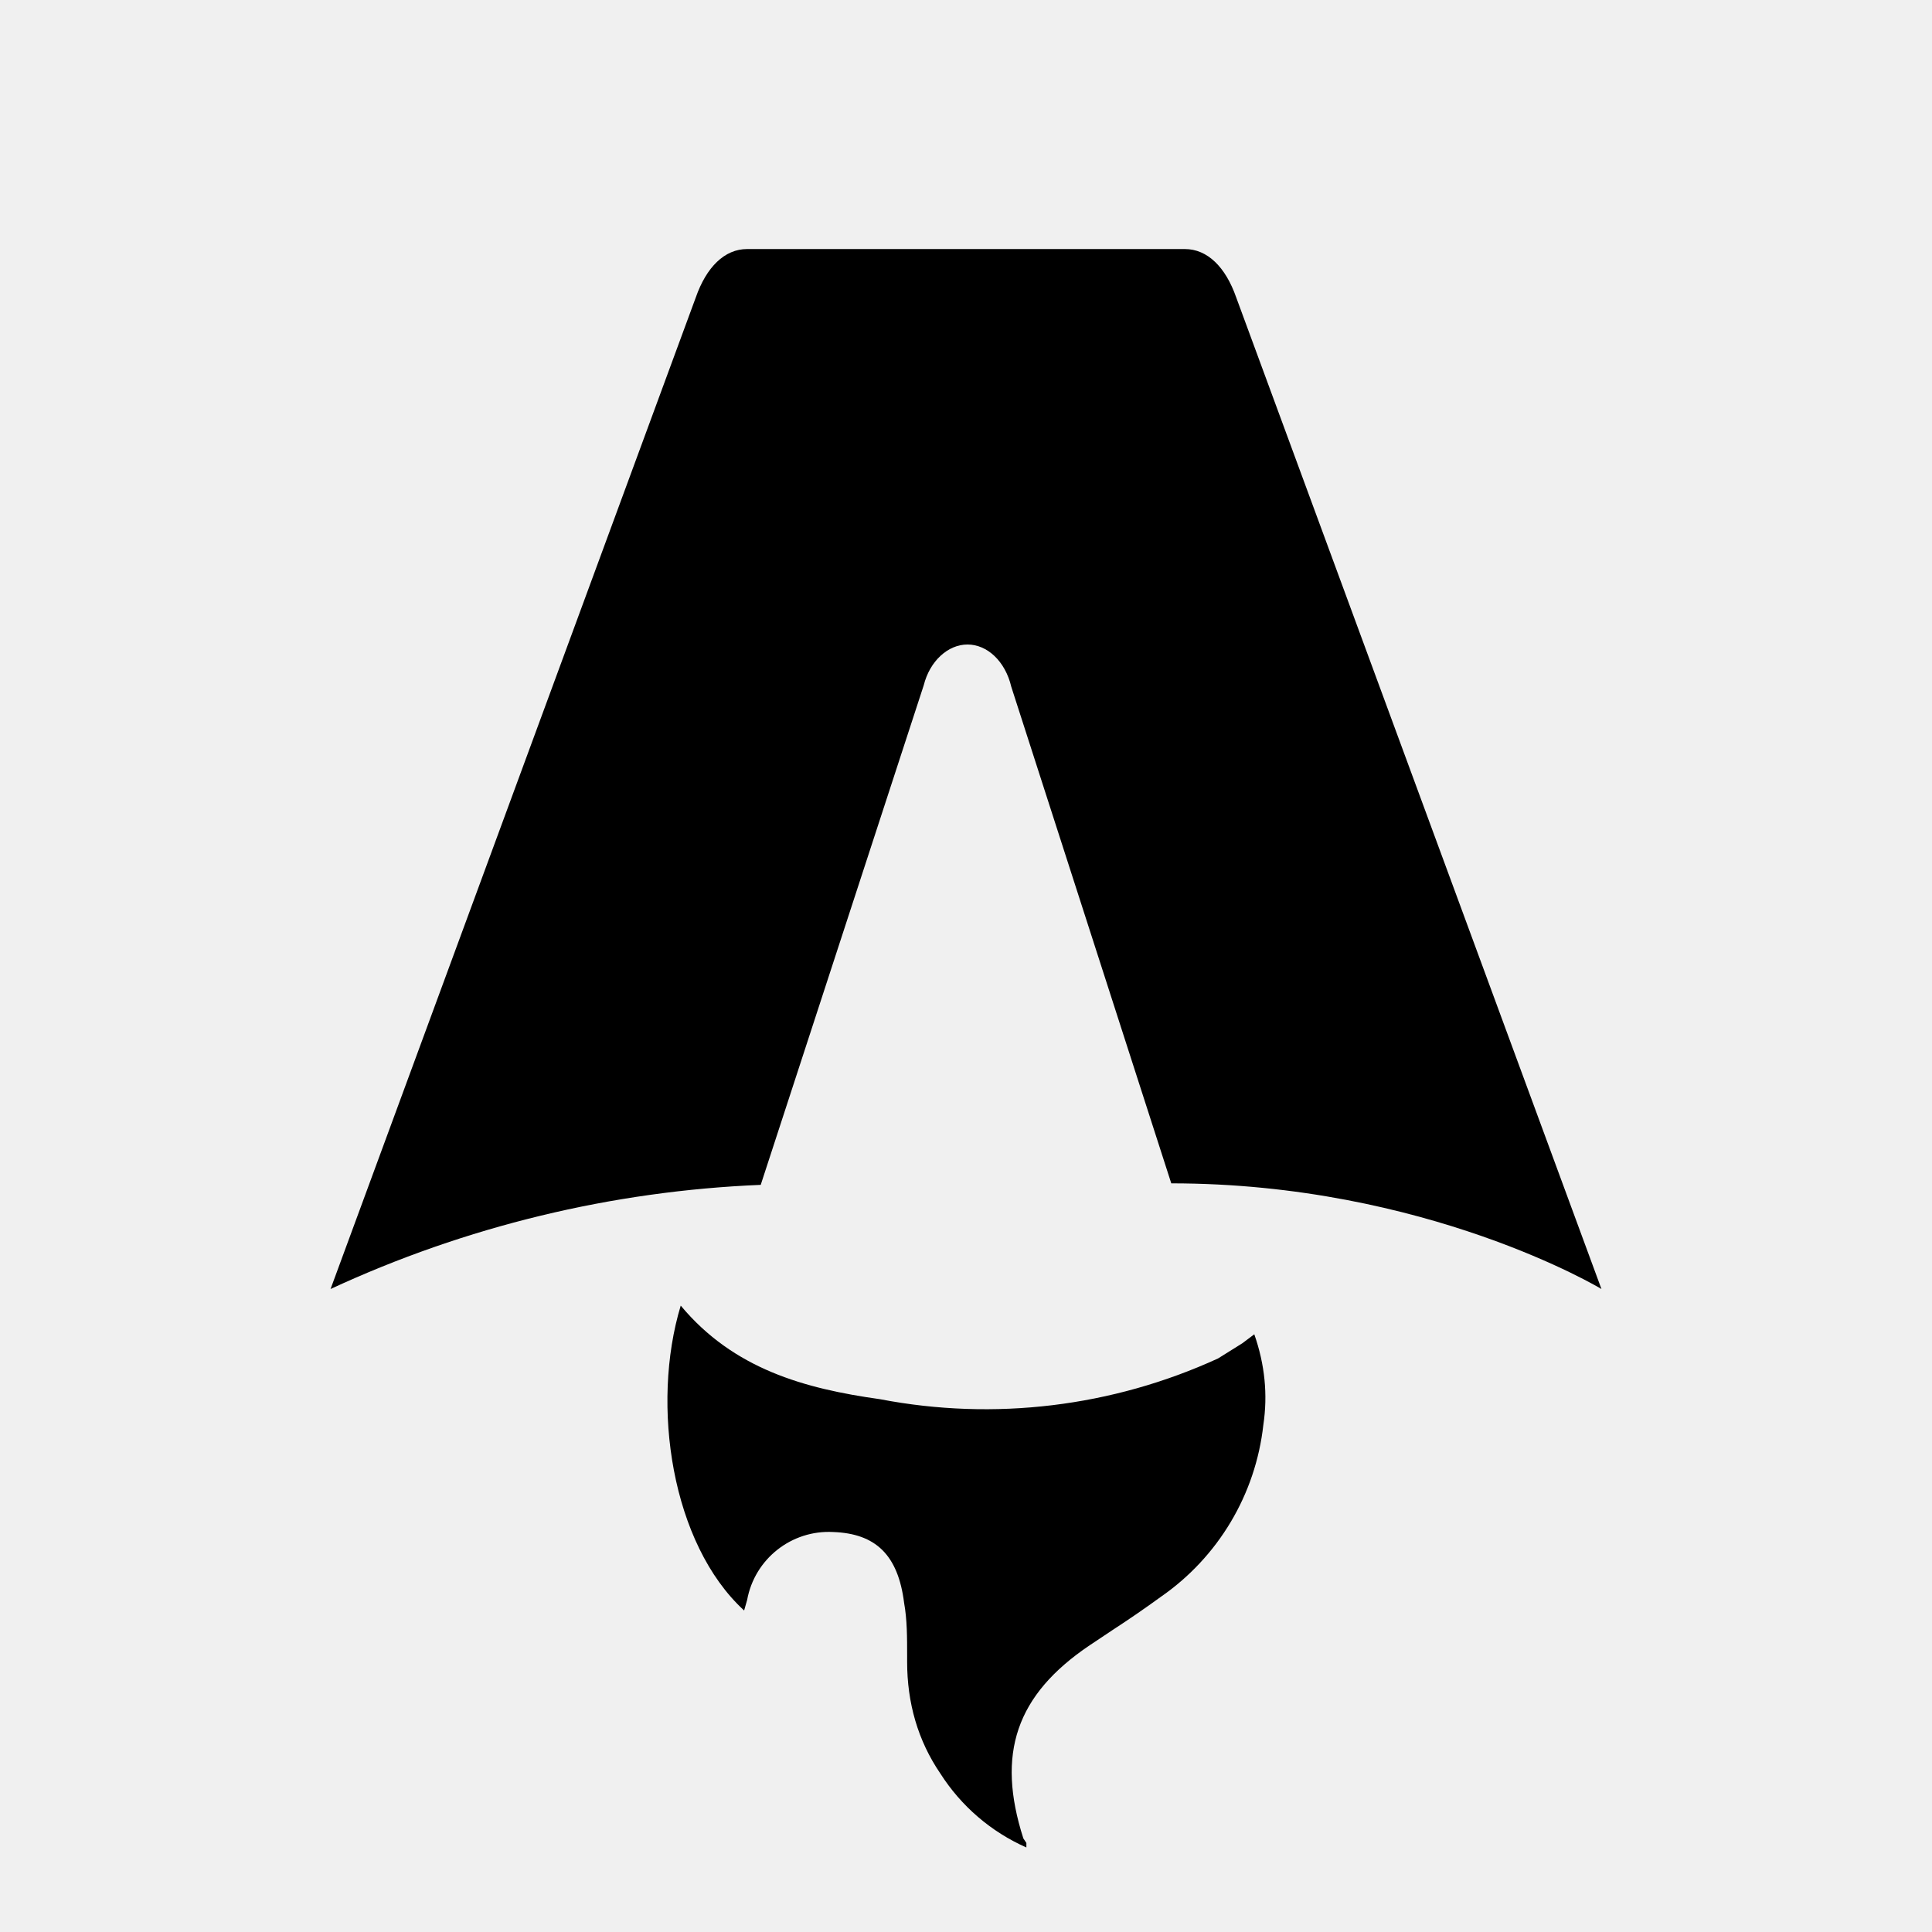
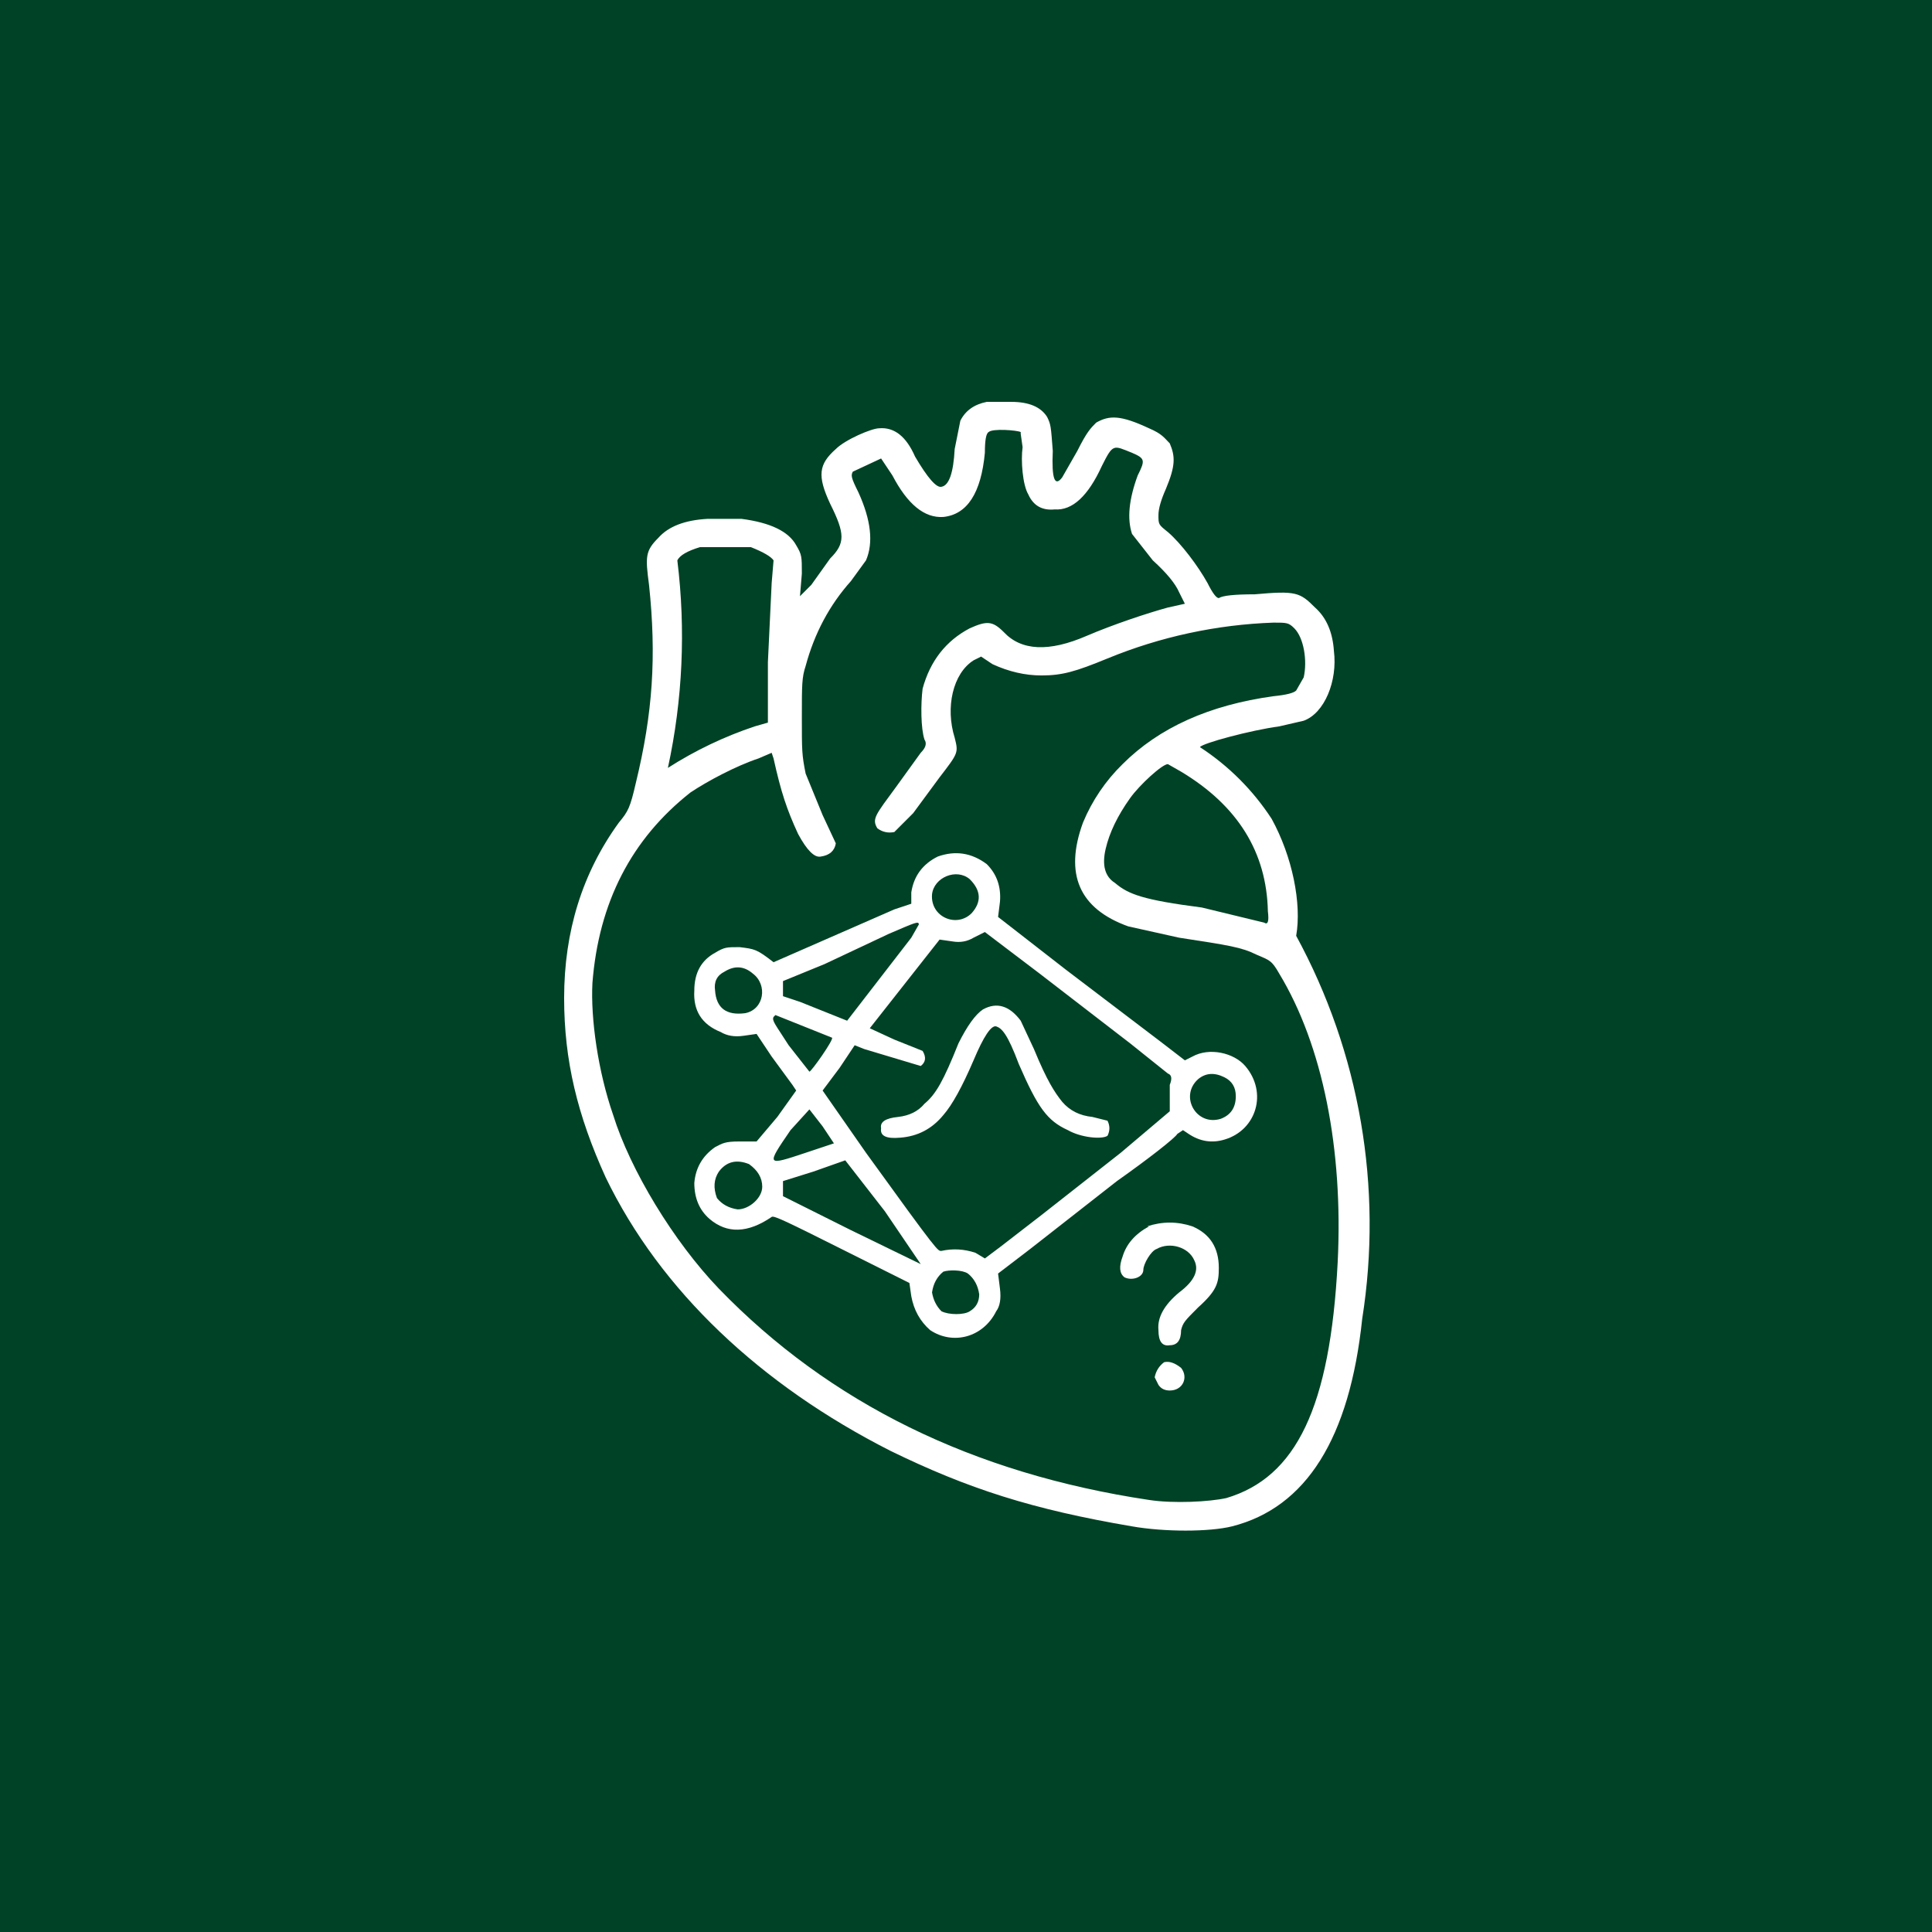
- <svg xmlns="http://www.w3.org/2000/svg" fill="none" viewBox="0 0 128 128">
-   <path d="M50.4 78.5a75.1 75.1 0 0 0-28.5 6.9l24.2-65.7c.7-2 1.9-3.2 3.4-3.2h29c1.5 0 2.7 1.2 3.4 3.2l24.2 65.7s-11.6-7-28.5-7L67 45.5c-.4-1.7-1.6-2.8-2.9-2.8-1.3 0-2.5 1.1-2.9 2.7L50.4 78.5Zm-1.1 28.2Zm-4.2-20.2c-2 6.6-.6 15.8 4.2 20.2a17.5 17.5 0 0 1 .2-.7 5.5 5.5 0 0 1 5.7-4.5c2.8.1 4.3 1.5 4.7 4.7.2 1.1.2 2.3.2 3.5v.4c0 2.7.7 5.2 2.2 7.4a13 13 0 0 0 5.7 4.9v-.3l-.2-.3c-1.8-5.6-.5-9.5 4.4-12.8l1.5-1a73 73 0 0 0 3.2-2.2 16 16 0 0 0 6.8-11.4c.3-2 .1-4-.6-6l-.8.6-1.6 1a37 37 0 0 1-22.4 2.7c-5-.7-9.7-2-13.2-6.2Z" />
-   <style>
-         path { fill: #000; }
-         @media (prefers-color-scheme: dark) {
-             path { fill: #FFF; }
-         }
-     </style>
+ <svg xmlns="http://www.w3.org/2000/svg" width="1365.3" height="1365.3" viewBox="0 0 1024 1024">
+   <rect width="100%" height="100%" fill="#004225" />
+   <path fill="#fff" d="M523 213q-10 2-14 10l-3 15q-1 19-7 20-4 1-14-16-7-16-19-15c-4 0-18 6-23 11-9 8-10 14-3 29 8 16 8 21 0 29l-10 14-6 6 1-12c0-9 0-10-3-15q-6-11-29-14h-18q-18 1-26 10c-7 7-7 10-5 25 4 38 2 68-7 105-3 13-4 15-9 21q-29 40-29 93c0 33 7 62 22 95 29 60 82 110 151 145 41 20 75 31 128 40 17 3 41 3 53 0q59-15 69-110a320 320 0 0 0-35-203c3-17-2-42-13-62a130 130 0 0 0-38-38c1-2 27-9 42-11l13-3c11-4 18-21 16-37q-1-15-10-23c-8-8-10-9-32-7q-16 0-19 2-2 0-6-8c-5-9-14-21-21-27-5-4-5-4-5-9q0-5 4-14c5-12 5-17 2-24-3-3-4-5-11-8-15-7-21-7-28-3-3 3-5 5-10 15l-8 14q-6 8-5-14c-1-13-1-14-3-18q-5-8-19-8zm18 17 1 7c-1 7 0 20 3 25q4 9 14 8 14 1 25-23c6-12 6-11 16-7 7 3 7 4 3 12q-7 19-3 31l11 14q11 10 14 17l3 6-9 2c-11 3-29 9-43 15q-30 13-44-2c-6-6-9-6-18-2q-19 10-25 32c-1 8-1 21 1 27q2 3-2 7l-13 18c-11 15-13 17-10 22q4 3 9 2l10-10 14-19c10-13 10-13 8-21-5-16-1-34 10-41l4-2 6 4q13 6 26 6c11 0 18-2 35-9a255 255 0 0 1 88-19c7 0 8 0 11 3 5 5 7 17 5 26l-4 7q-2 2-12 3-51 7-80 36a93 93 0 0 0-21 31q-15 41 24 55l27 6c26 4 33 5 41 9 7 3 8 3 12 10 23 38 34 93 31 153-4 77-22 114-59 125-9 2-28 3-41 1q-140-21-228-112c-24-25-47-63-56-92-8-23-12-51-11-70q5-64 52-101c9-6 24-14 36-18l7-3 1 3c4 18 7 27 13 40q7 13 12 12 7-1 8-7l-7-15-9-22c-2-10-2-12-2-30 0-17 0-21 2-27q7-26 24-45l8-11q6-14-4-36c-4-8-4-9-3-11l15-7 6 9q12 23 27 22 19-2 22-34 0-10 2-11c2-2 15-1 17 0m-143 61q10 4 12 7l-1 12-2 42v32l-7 2a207 207 0 0 0-46 22 329 329 0 0 0 5-110q2-4 12-7zm228 119q45 27 46 74 1 8-2 6l-33-8c-31-4-39-7-46-13q-8-5-5-18t13-27c5-7 17-18 20-18z" />
+   <path fill="#fff" d="M497 454q-12 6-14 19v6l-9 3-64 28c-9-7-10-7-18-8-7 0-8 0-13 3q-11 6-11 20-1 16 14 22 5 3 12 2l7-1 8 12 11 15 2 3-10 14-11 13h-9c-8 0-9 1-13 3q-10 7-11 19 0 12 8 19 14 12 33-1c1-1 9 3 37 17l36 18 1 7q2 11 10 18c12 8 28 4 35-10q3-4 2-12l-1-8 17-13 46-36c17-12 31-23 32-25l3-2 3 2q9 6 19 3c17-5 23-25 11-39-6-7-19-10-28-5l-4 2-13-10-50-38-36-28 1-8q1-12-7-20-12-9-26-4m17 12q9 9 1 18c-8 8-22 2-21-10 1-9 13-14 20-8m-27 24-4 7-34 44-25-10-9-3v-8l22-9 34-16c14-6 16-7 16-5m64 26 48 37 20 16q3 1 1 6v14l-26 22-42 33-22 17-8 6-5-3q-9-3-18-1c-2 0-1 2-40-52l-23-33 9-12 8-12 5 2 30 9q4-3 1-8l-15-6-13-6 37-47 7 1q6 1 11-2l6-3zm-152 0c8 6 6 19-4 21q-15 2-16-12-1-7 5-10 8-5 15 1m27 28 15 6c1 1-11 18-12 18l-11-14c-7-11-9-13-8-15l1-1zm223 27q6 3 6 10 0 9-8 12c-13 4-22-12-12-21q6-5 14-1m-213 26 6 9-15 5c-21 7-21 7-8-12l10-11zm33 45 19 28-37-18-36-18v-8l16-5 17-6zm-72-25q7 5 7 12c0 6-7 12-13 12q-7-1-11-6-3-8 1-14 6-8 16-4m116 58q5 4 6 11 0 6-5 9c-3 2-11 2-15 0q-4-4-5-10 1-7 6-11c3-1 10-1 13 1" />
+   <path fill="#fff" d="M521 535q-6 4-13 18c-8 20-12 27-18 32q-5 6-14 7-10 1-9 6-1 6 10 5 14-1 23-12 7-8 16-29 8-19 12-18c3 1 6 4 12 20 10 23 15 30 26 35 7 4 18 5 21 3q2-4 0-8l-8-2q-10-1-16-8c-4-5-8-11-15-28l-7-15q-9-12-20-6m88 115q-11 6-14 16-3 8 1 11c4 2 10 0 10-4 0-3 4-10 7-11 7-4 17-1 20 6q4 8-8 17-12 10-11 20 0 9 6 8 6 0 6-8c1-4 2-5 9-12 10-9 11-13 11-21q0-16-14-22-12-4-24 0m9 72q-4 3-5 8l2 4q2 3 6 3c7 0 10-7 6-12q-5-4-9-3" />
</svg>
